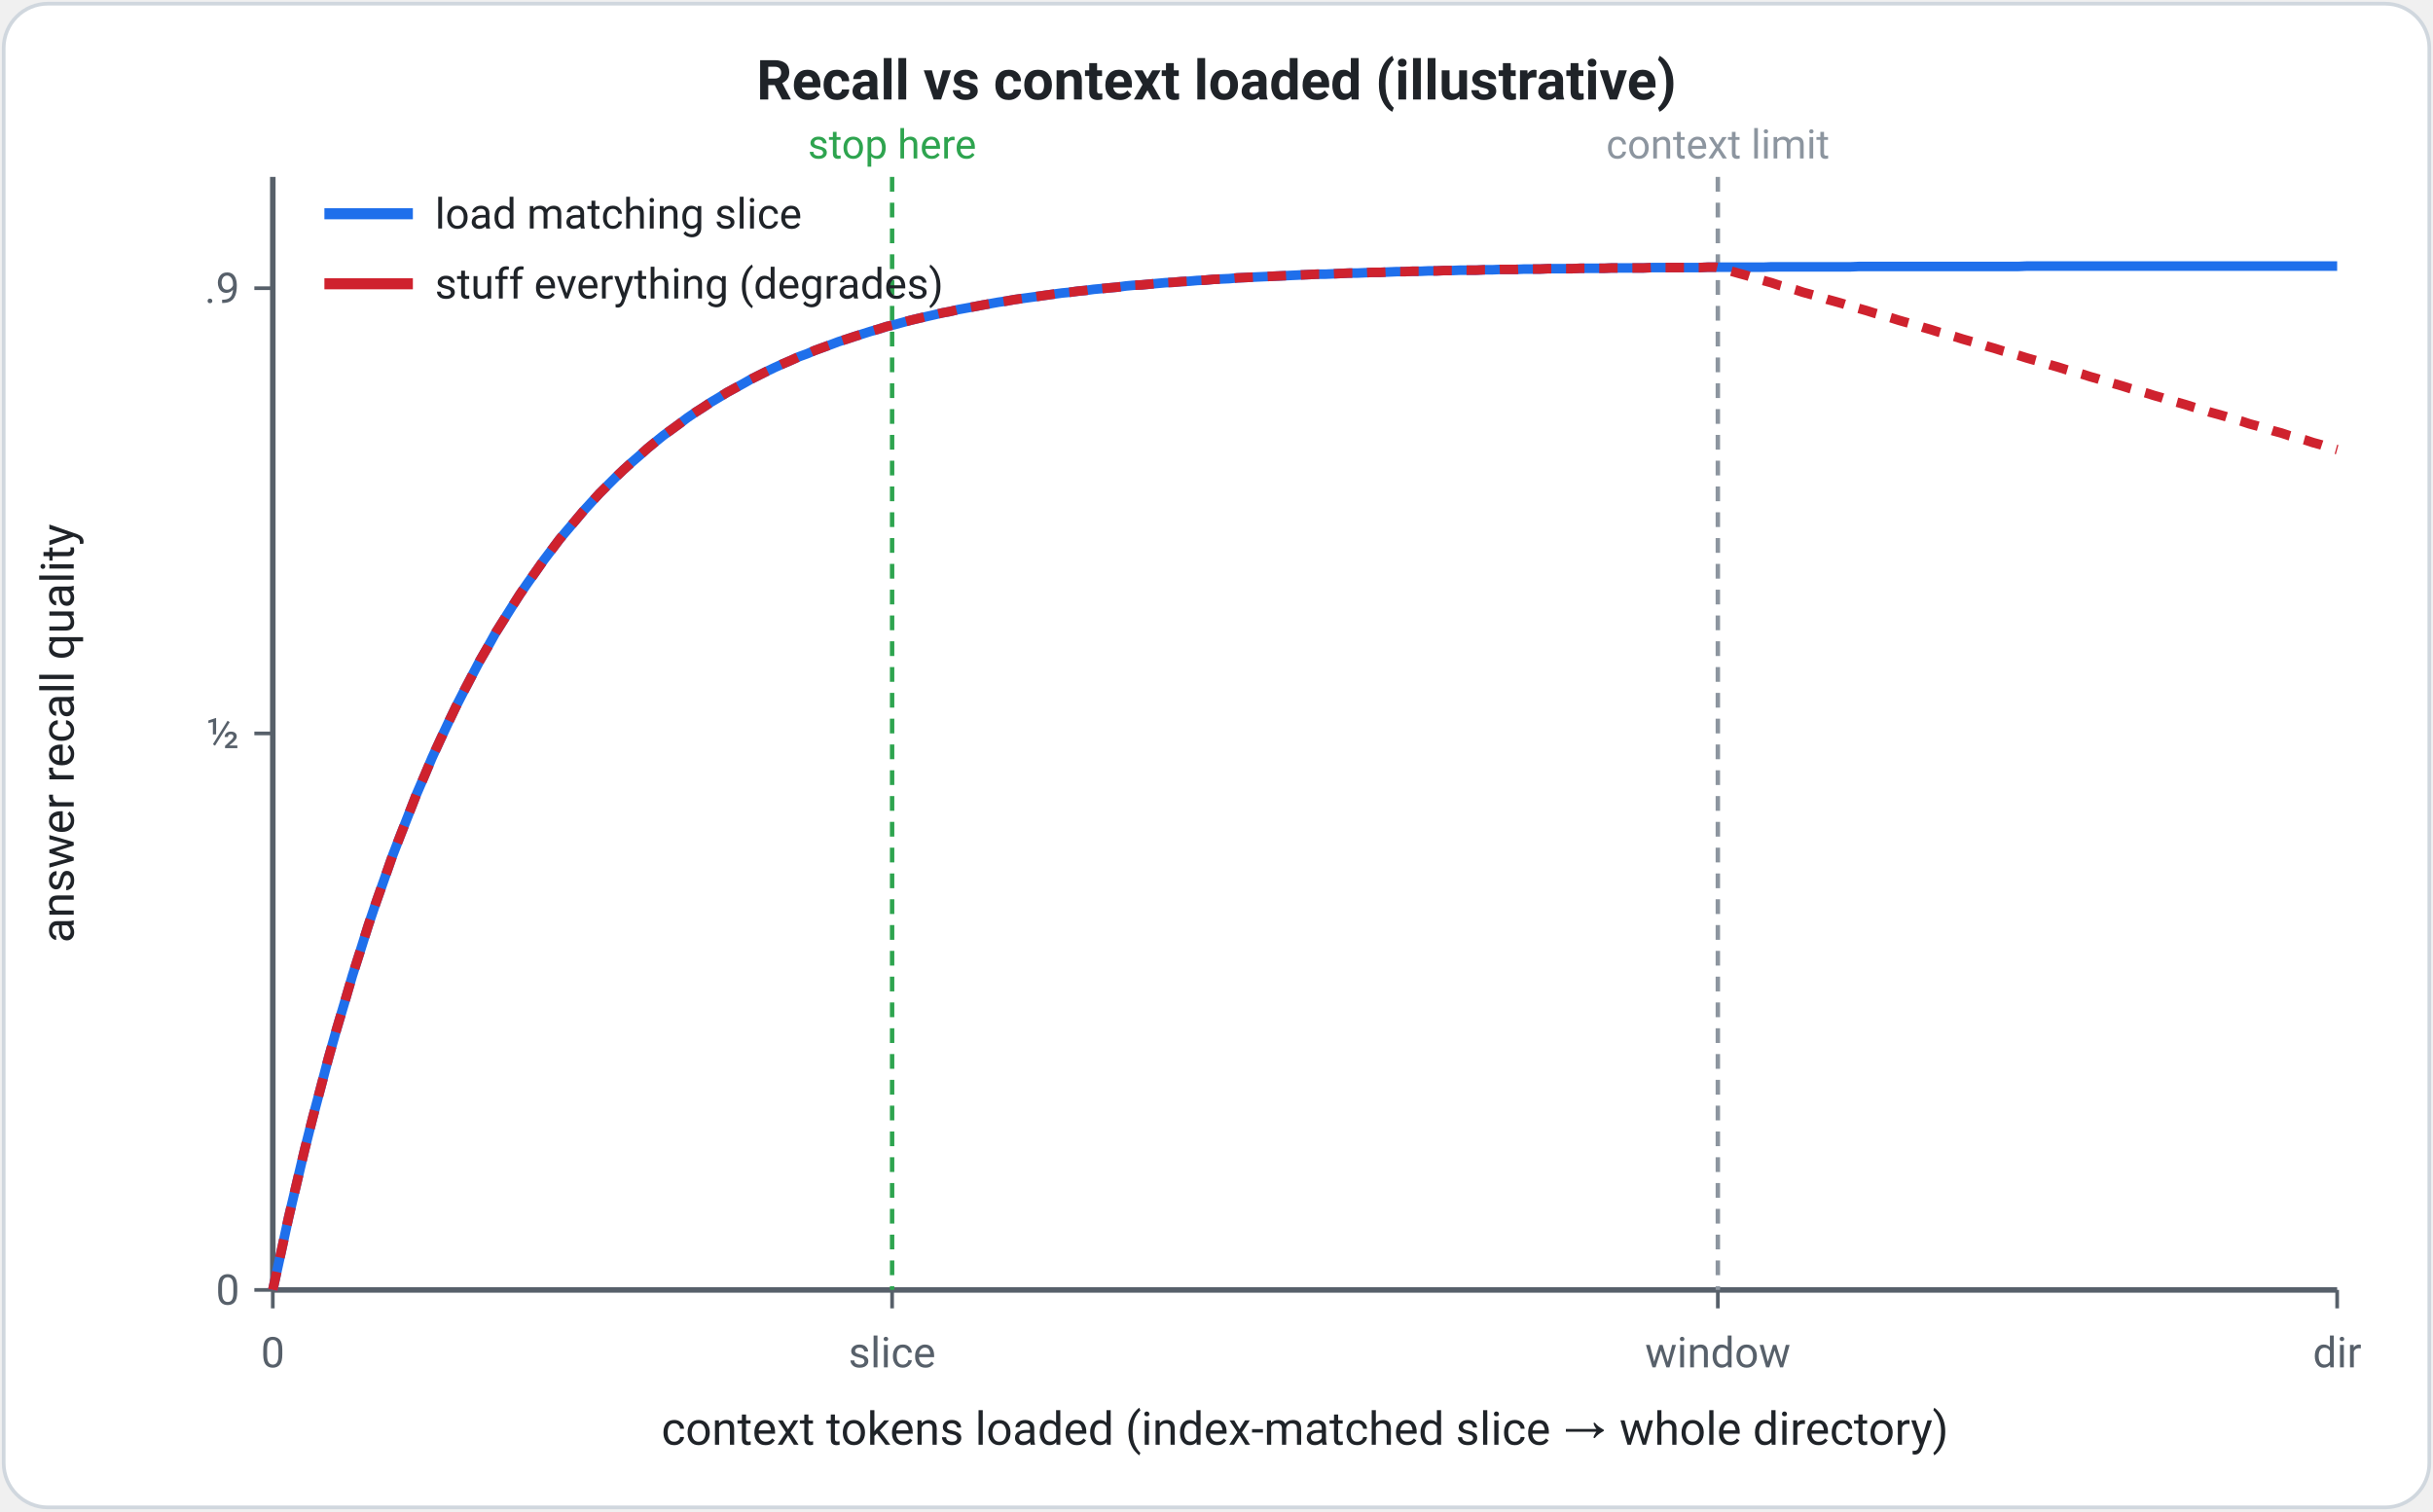
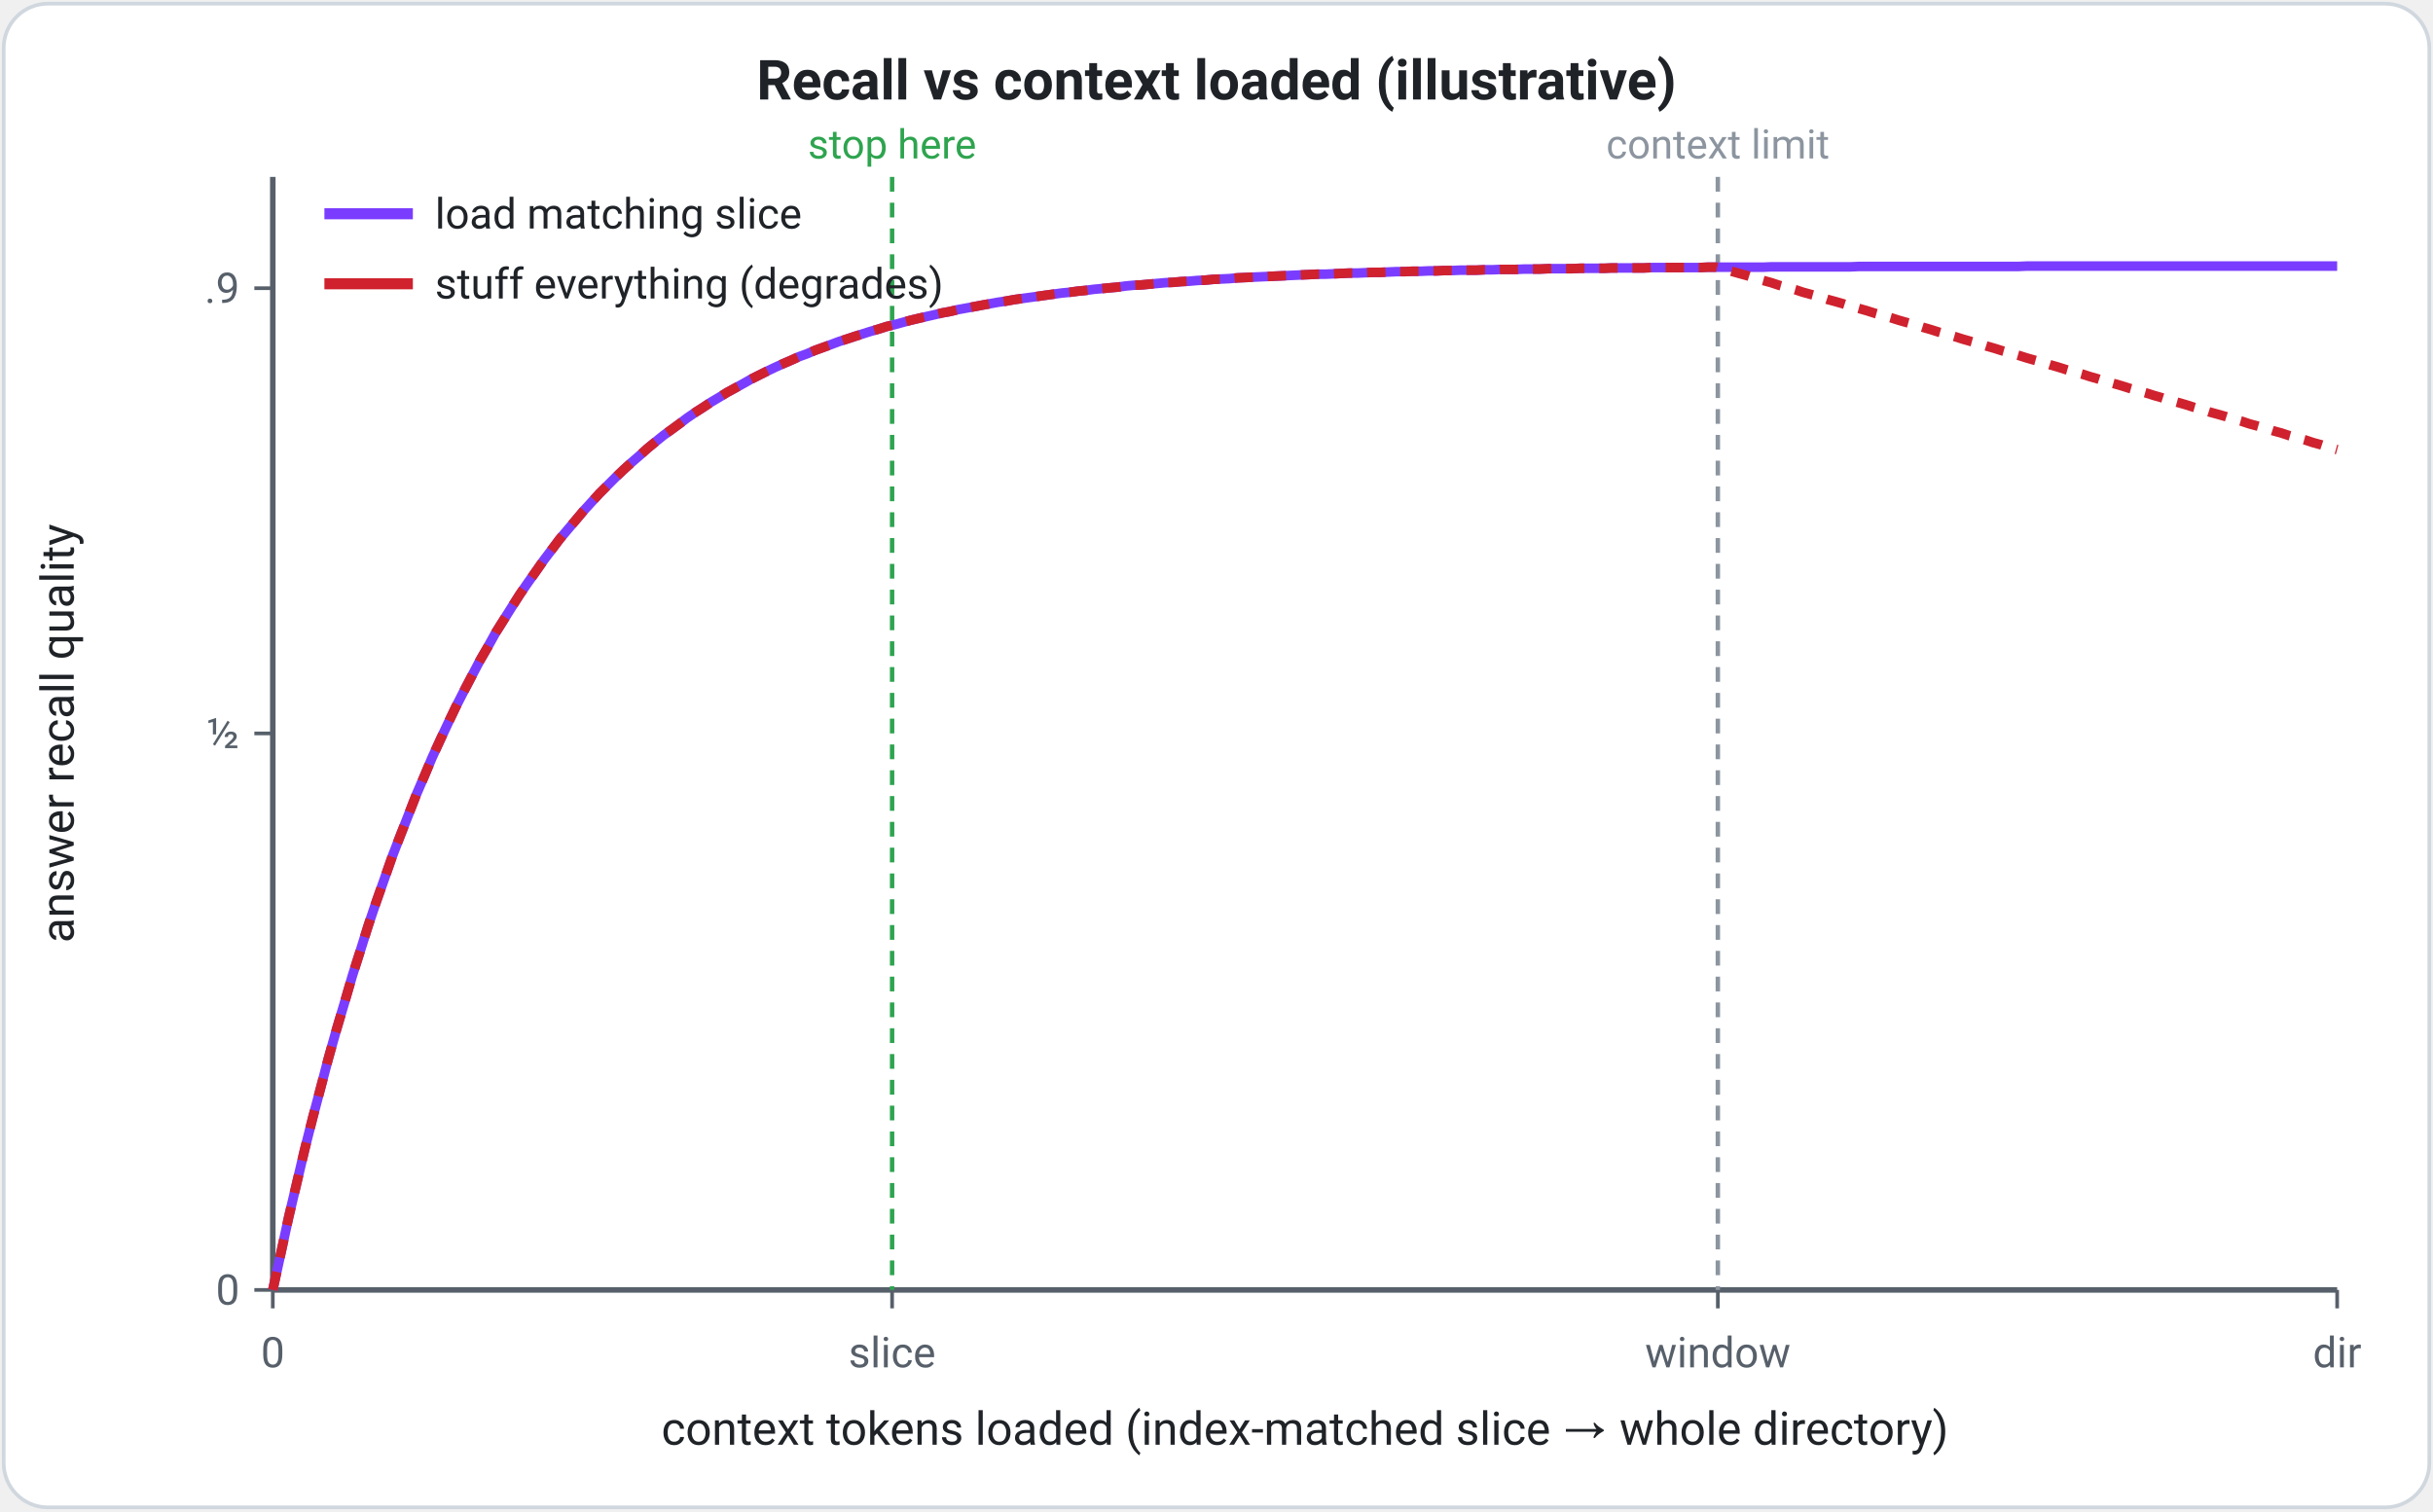
<svg xmlns="http://www.w3.org/2000/svg" viewBox="0 0 660 410" width="660" height="410" font-family="-apple-system,BlinkMacSystemFont,Segoe UI,Roboto,Helvetica,Arial,sans-serif">
  <rect x="1" y="1" width="658" height="408" rx="12" fill="#ffffff" stroke="#d0d7de" />
  <text x="330.0" y="27" text-anchor="middle" font-size="15" font-weight="700" fill="#1f2328">Recall vs context loaded  (illustrative)</text>
  <line x1="74" y1="48" x2="74" y2="350" stroke="#57606a" stroke-width="1.5" />
  <line x1="74" y1="350" x2="634" y2="350" stroke="#57606a" stroke-width="1.5" />
  <line x1="74.0" y1="350" x2="74.0" y2="355" stroke="#57606a" />
  <text x="74.0" y="371" text-anchor="middle" font-size="11.5" fill="#57606a">0</text>
  <line x1="242.0" y1="350" x2="242.0" y2="355" stroke="#57606a" />
  <text x="242.0" y="371" text-anchor="middle" font-size="11.5" fill="#57606a">slice</text>
  <line x1="466.0" y1="350" x2="466.0" y2="355" stroke="#57606a" />
  <text x="466.0" y="371" text-anchor="middle" font-size="11.5" fill="#57606a">window</text>
  <line x1="634.0" y1="350" x2="634.0" y2="355" stroke="#57606a" />
  <text x="634.0" y="371" text-anchor="middle" font-size="11.5" fill="#57606a">dir</text>
  <line x1="69" y1="350.0" x2="74" y2="350.0" stroke="#57606a" />
  <text x="65" y="354.0" text-anchor="end" font-size="11.5" fill="#57606a">0</text>
  <line x1="69" y1="199.0" x2="74" y2="199.0" stroke="#57606a" />
  <text x="65" y="203.0" text-anchor="end" font-size="11.5" fill="#57606a">½</text>
  <line x1="69" y1="78.2" x2="74" y2="78.2" stroke="#57606a" />
  <text x="65" y="82.2" text-anchor="end" font-size="11.5" fill="#57606a">.9</text>
  <line x1="242.0" y1="48" x2="242.0" y2="350" stroke="#2ea44f" stroke-width="1.2" stroke-dasharray="4 3" />
  <text x="242.0" y="43" text-anchor="middle" font-size="11" fill="#2ea44f">stop here</text>
  <line x1="466.0" y1="48" x2="466.0" y2="350" stroke="#8c959f" stroke-width="1.2" stroke-dasharray="4 3" />
  <text x="466.0" y="43" text-anchor="middle" font-size="11" fill="#8c959f">context limit</text>
-   <polyline points="74.0,350.0 76.2,340.0 78.3,330.3 80.5,321.0 82.6,312.1 84.8,303.4 87.0,295.1 89.1,287.1 91.3,279.3 93.5,271.9 95.6,264.7 97.8,257.8 99.9,251.1 102.1,244.6 104.3,238.4 106.4,232.4 108.6,226.7 110.8,221.1 112.9,215.7 115.1,210.6 117.2,205.6 119.4,200.8 121.6,196.1 123.7,191.7 125.9,187.4 128.1,183.2 130.2,179.2 132.4,175.4 134.5,171.6 136.7,168.1 138.9,164.6 141.0,161.3 143.2,158.1 145.4,155.0 147.5,152.0 149.7,149.1 151.8,146.3 154.0,143.7 156.2,141.1 158.3,138.6 160.5,136.2 162.6,133.9 164.8,131.7 167.0,129.5 169.1,127.5 171.3,125.5 173.5,123.6 175.6,121.7 177.8,119.9 179.9,118.2 182.1,116.6 184.3,115.0 186.4,113.4 188.6,111.9 190.8,110.5 192.9,109.1 195.1,107.8 197.2,106.5 199.4,105.3 201.6,104.1 203.7,102.9 205.9,101.8 208.1,100.7 210.2,99.7 212.4,98.7 214.5,97.8 216.7,96.8 218.9,96.0 221.0,95.1 223.2,94.3 225.4,93.5 227.5,92.7 229.7,92.0 231.8,91.3 234.0,90.6 236.2,89.9 238.3,89.3 240.5,88.6 242.6,88.1 244.8,87.5 247.0,86.9 249.1,86.4 251.3,85.9 253.5,85.4 255.6,84.9 257.8,84.5 259.9,84.0 262.1,83.6 264.3,83.2 266.4,82.8 268.6,82.4 270.8,82.0 272.9,81.7 275.1,81.3 277.2,81.0 279.4,80.7 281.6,80.4 283.7,80.1 285.9,79.8 288.1,79.5 290.2,79.3 292.4,79.0 294.5,78.8 296.7,78.5 298.9,78.3 301.0,78.1 303.2,77.9 305.4,77.6 307.5,77.4 309.7,77.3 311.8,77.1 314.0,76.9 316.2,76.7 318.3,76.6 320.5,76.4 322.6,76.3 324.8,76.1 327.0,76.0 329.1,75.8 331.3,75.7 333.5,75.6 335.6,75.4 337.8,75.3 339.9,75.2 342.1,75.1 344.3,75.0 346.4,74.9 348.6,74.8 350.8,74.7 352.9,74.6 355.1,74.5 357.2,74.4 359.4,74.4 361.6,74.3 363.7,74.2 365.9,74.1 368.1,74.1 370.2,74.0 372.4,73.9 374.5,73.9 376.7,73.8 378.9,73.7 381.0,73.7 383.2,73.6 385.4,73.6 387.5,73.5 389.7,73.5 391.8,73.4 394.0,73.4 396.2,73.3 398.3,73.3 400.5,73.3 402.6,73.2 404.8,73.2 407.0,73.1 409.1,73.1 411.3,73.1 413.5,73.0 415.6,73.0 417.8,73.0 419.9,72.9 422.1,72.9 424.3,72.9 426.4,72.9 428.6,72.8 430.8,72.8 432.9,72.8 435.1,72.8 437.2,72.7 439.4,72.7 441.6,72.7 443.7,72.7 445.9,72.7 448.1,72.6 450.2,72.6 452.4,72.6 454.5,72.6 456.7,72.6 458.9,72.6 461.0,72.6 463.2,72.5 465.4,72.5 467.5,72.5 469.7,72.5 471.8,72.5 474.0,72.5 476.2,72.5 478.3,72.5 480.5,72.4 482.6,72.4 484.8,72.4 487.0,72.4 489.1,72.4 491.3,72.4 493.5,72.4 495.6,72.4 497.8,72.4 499.9,72.4 502.1,72.4 504.3,72.3 506.4,72.3 508.6,72.3 510.8,72.3 512.9,72.3 515.1,72.3 517.2,72.3 519.4,72.3 521.6,72.3 523.7,72.3 525.9,72.3 528.1,72.3 530.2,72.3 532.4,72.3 534.5,72.3 536.7,72.3 538.9,72.3 541.0,72.3 543.2,72.3 545.4,72.3 547.5,72.3 549.7,72.2 551.8,72.2 554.0,72.2 556.2,72.2 558.3,72.2 560.5,72.2 562.6,72.2 564.8,72.2 567.0,72.2 569.1,72.2 571.3,72.2 573.5,72.2 575.6,72.2 577.8,72.2 579.9,72.2 582.1,72.2 584.3,72.2 586.4,72.2 588.6,72.2 590.8,72.2 592.9,72.2 595.1,72.2 597.2,72.2 599.4,72.2 601.6,72.2 603.7,72.2 605.9,72.2 608.1,72.2 610.2,72.2 612.4,72.2 614.5,72.2 616.7,72.2 618.9,72.2 621.0,72.2 623.2,72.2 625.4,72.2 627.5,72.2 629.7,72.2 631.8,72.2 634.0,72.2" fill="none" stroke="#1f6feb" stroke-width="2.6" />
+   <polyline points="74.0,350.0 76.2,340.0 78.3,330.3 80.5,321.0 82.6,312.1 84.8,303.4 87.0,295.1 89.1,287.1 91.3,279.3 93.5,271.9 95.6,264.7 97.8,257.8 99.9,251.1 102.1,244.6 104.3,238.4 106.4,232.4 108.6,226.7 110.8,221.1 112.9,215.7 115.1,210.6 117.2,205.6 119.4,200.8 121.6,196.1 123.7,191.7 125.9,187.4 128.1,183.2 130.2,179.2 132.4,175.4 134.5,171.6 136.7,168.1 138.9,164.6 141.0,161.3 143.2,158.1 145.4,155.0 147.5,152.0 149.7,149.1 151.8,146.3 154.0,143.7 156.2,141.1 158.3,138.6 160.5,136.2 162.6,133.9 164.8,131.7 167.0,129.5 169.1,127.5 171.3,125.5 173.5,123.6 175.6,121.7 177.8,119.9 179.9,118.2 182.1,116.6 184.3,115.0 186.4,113.4 188.6,111.9 190.8,110.5 192.9,109.1 195.1,107.8 197.2,106.5 199.4,105.3 201.6,104.1 203.7,102.9 205.9,101.8 208.1,100.7 210.2,99.7 212.4,98.7 214.5,97.8 216.7,96.8 218.9,96.0 221.0,95.1 223.2,94.3 225.4,93.5 227.5,92.7 229.7,92.0 231.8,91.3 234.0,90.6 236.2,89.9 238.3,89.3 240.5,88.6 242.6,88.1 244.8,87.5 247.0,86.9 249.1,86.4 251.3,85.9 253.5,85.4 255.6,84.9 257.8,84.5 259.9,84.0 262.1,83.6 264.3,83.2 266.4,82.8 268.6,82.4 270.8,82.0 272.9,81.7 275.1,81.3 277.2,81.0 279.4,80.7 281.6,80.4 283.7,80.1 285.9,79.8 288.1,79.5 290.2,79.3 292.4,79.0 294.5,78.8 296.7,78.5 298.9,78.3 301.0,78.1 303.2,77.9 305.4,77.6 307.5,77.4 309.7,77.3 311.8,77.1 314.0,76.9 316.2,76.7 318.3,76.6 320.5,76.4 322.6,76.3 324.8,76.1 327.0,76.0 329.1,75.8 331.3,75.7 333.5,75.6 335.6,75.4 337.8,75.3 339.9,75.2 342.1,75.1 344.3,75.0 346.4,74.9 348.6,74.8 350.8,74.7 352.9,74.6 355.1,74.5 357.2,74.4 359.4,74.4 361.6,74.3 363.7,74.2 365.9,74.1 368.1,74.1 370.2,74.0 372.4,73.9 374.5,73.9 376.7,73.8 378.9,73.7 381.0,73.7 383.2,73.6 385.4,73.6 387.5,73.5 389.7,73.5 391.8,73.4 394.0,73.4 396.2,73.3 398.3,73.3 400.5,73.3 402.6,73.2 404.8,73.2 407.0,73.1 409.1,73.1 411.3,73.1 413.5,73.0 415.6,73.0 417.8,73.0 419.9,72.9 422.1,72.9 424.3,72.9 426.4,72.9 428.6,72.8 430.8,72.8 432.9,72.8 435.1,72.8 437.2,72.7 439.4,72.7 441.6,72.7 443.7,72.7 445.9,72.7 448.1,72.6 450.2,72.6 452.4,72.6 454.5,72.6 456.7,72.6 458.9,72.6 461.0,72.6 463.2,72.5 465.4,72.5 467.5,72.5 469.7,72.5 471.8,72.5 474.0,72.5 476.2,72.5 478.3,72.5 480.5,72.4 482.6,72.4 484.8,72.4 487.0,72.4 489.1,72.4 491.3,72.4 493.5,72.4 495.6,72.4 497.8,72.4 499.9,72.4 502.1,72.4 504.3,72.3 506.4,72.3 508.6,72.3 510.8,72.3 512.9,72.3 515.1,72.3 517.2,72.3 519.4,72.3 521.6,72.3 523.7,72.3 525.9,72.3 528.1,72.3 530.2,72.3 532.4,72.3 534.5,72.3 536.7,72.3 538.9,72.3 541.0,72.3 543.2,72.3 545.4,72.3 547.5,72.3 549.7,72.2 551.8,72.2 554.0,72.2 556.2,72.2 558.3,72.2 560.5,72.2 562.6,72.2 564.8,72.2 567.0,72.2 569.1,72.2 571.3,72.2 573.5,72.2 575.6,72.2 577.8,72.2 579.9,72.2 582.1,72.2 584.3,72.2 586.4,72.2 588.6,72.2 590.8,72.2 592.9,72.2 595.1,72.2 597.2,72.2 599.4,72.2 601.6,72.2 603.7,72.2 605.9,72.2 608.1,72.2 610.2,72.2 612.4,72.2 614.5,72.2 616.7,72.2 618.9,72.2 621.0,72.2 623.2,72.2 625.4,72.2 627.5,72.2 629.7,72.2 631.8,72.2 634.0,72.2" fill="none" stroke="#7a3dff" stroke-width="2.6" />
  <polyline points="74.0,350.0 76.2,340.0 78.3,330.3 80.5,321.0 82.6,312.1 84.8,303.4 87.0,295.1 89.1,287.1 91.3,279.3 93.5,271.9 95.6,264.7 97.8,257.8 99.9,251.1 102.1,244.6 104.3,238.4 106.4,232.4 108.6,226.7 110.8,221.1 112.9,215.7 115.1,210.6 117.2,205.6 119.4,200.8 121.6,196.1 123.7,191.7 125.9,187.4 128.1,183.2 130.2,179.2 132.4,175.4 134.5,171.6 136.7,168.1 138.9,164.6 141.0,161.3 143.2,158.1 145.4,155.0 147.5,152.0 149.7,149.1 151.8,146.3 154.0,143.7 156.2,141.1 158.3,138.6 160.5,136.2 162.6,133.9 164.8,131.7 167.0,129.5 169.1,127.5 171.3,125.5 173.5,123.6 175.6,121.7 177.8,119.9 179.9,118.2 182.1,116.6 184.3,115.0 186.4,113.4 188.6,111.9 190.8,110.5 192.9,109.1 195.1,107.8 197.2,106.5 199.4,105.3 201.6,104.1 203.7,102.9 205.9,101.8 208.1,100.7 210.2,99.7 212.4,98.7 214.5,97.8 216.7,96.8 218.9,96.0 221.0,95.1 223.2,94.3 225.4,93.5 227.5,92.7 229.7,92.0 231.8,91.3 234.0,90.6 236.2,89.9 238.3,89.3 240.5,88.6 242.6,88.1 244.8,87.5 247.0,86.9 249.1,86.4 251.3,85.9 253.5,85.4 255.6,84.9 257.8,84.5 259.9,84.0 262.1,83.6 264.3,83.2 266.4,82.8 268.6,82.4 270.8,82.0 272.9,81.7 275.1,81.3 277.2,81.0 279.4,80.7 281.6,80.4 283.7,80.1 285.9,79.8 288.1,79.5 290.2,79.3 292.4,79.0 294.5,78.8 296.7,78.5 298.9,78.3 301.0,78.1 303.2,77.9 305.4,77.6 307.5,77.4 309.7,77.3 311.8,77.1 314.0,76.9 316.2,76.7 318.3,76.6 320.5,76.4 322.6,76.3 324.8,76.1 327.0,76.0 329.1,75.8 331.3,75.7 333.5,75.6 335.6,75.4 337.8,75.3 339.9,75.2 342.1,75.1 344.3,75.0 346.4,74.9 348.6,74.8 350.8,74.7 352.9,74.6 355.1,74.5 357.2,74.4 359.4,74.4 361.6,74.3 363.7,74.2 365.9,74.1 368.1,74.1 370.2,74.0 372.4,73.9 374.5,73.9 376.7,73.8 378.9,73.7 381.0,73.7 383.2,73.6 385.4,73.6 387.5,73.5 389.7,73.5 391.8,73.4 394.0,73.4 396.2,73.3 398.3,73.3 400.5,73.3 402.6,73.2 404.8,73.2 407.0,73.1 409.1,73.1 411.3,73.1 413.5,73.0 415.6,73.0 417.8,73.0 419.9,72.9 422.1,72.9 424.3,72.9 426.4,72.9 428.6,72.8 430.8,72.8 432.9,72.8 435.1,72.8 437.2,72.7 439.4,72.7 441.6,72.7 443.7,72.7 445.9,72.7 448.1,72.6 450.2,72.6 452.4,72.6 454.5,72.6 456.7,72.6 458.9,72.6 461.0,72.6 463.2,72.5 465.4,72.5 467.5,73.0 469.7,73.6 471.8,74.2 474.0,74.8 476.2,75.5 478.3,76.1 480.5,76.7 482.6,77.4 484.8,78.0 487.0,78.6 489.1,79.3 491.3,79.9 493.5,80.5 495.6,81.2 497.8,81.8 499.9,82.4 502.1,83.1 504.3,83.7 506.4,84.3 508.6,85.0 510.8,85.6 512.9,86.2 515.1,86.9 517.2,87.5 519.4,88.1 521.6,88.8 523.7,89.4 525.9,90.1 528.1,90.7 530.2,91.3 532.4,92.0 534.5,92.6 536.7,93.2 538.9,93.9 541.0,94.5 543.2,95.2 545.4,95.8 547.5,96.4 549.7,97.1 551.8,97.7 554.0,98.3 556.2,99.0 558.3,99.6 560.5,100.3 562.6,100.9 564.8,101.5 567.0,102.2 569.1,102.8 571.3,103.5 573.5,104.1 575.6,104.7 577.8,105.4 579.9,106.0 582.1,106.6 584.3,107.3 586.4,107.9 588.6,108.6 590.8,109.2 592.9,109.8 595.1,110.5 597.2,111.1 599.4,111.8 601.6,112.4 603.7,113.0 605.9,113.7 608.1,114.3 610.2,115.0 612.4,115.6 614.5,116.2 616.7,116.9 618.9,117.5 621.0,118.2 623.2,118.8 625.4,119.4 627.5,120.1 629.7,120.7 631.8,121.4 634.0,122.0" fill="none" stroke="#cf222e" stroke-width="2.6" stroke-dasharray="5 4" />
-   <line x1="88" y1="58" x2="112" y2="58" stroke="#1f6feb" stroke-width="3" />
+   <line x1="88" y1="58" x2="112" y2="58" stroke="#7a3dff" stroke-width="3" />
  <text x="118" y="62" font-size="11.5" fill="#1f2328">load matching slice</text>
  <line x1="88" y1="77" x2="112" y2="77" stroke="#cf222e" stroke-width="3" />
  <text x="118" y="81" font-size="11.5" fill="#1f2328">stuff everything (degrades)</text>
  <text x="354.0" y="392" text-anchor="middle" font-size="12.5" fill="#1f2328">context tokens loaded   (index-matched slice → whole directory)</text>
  <text transform="translate(20,199.0) rotate(-90)" text-anchor="middle" font-size="12.5" fill="#1f2328">answer recall quality</text>
</svg>
